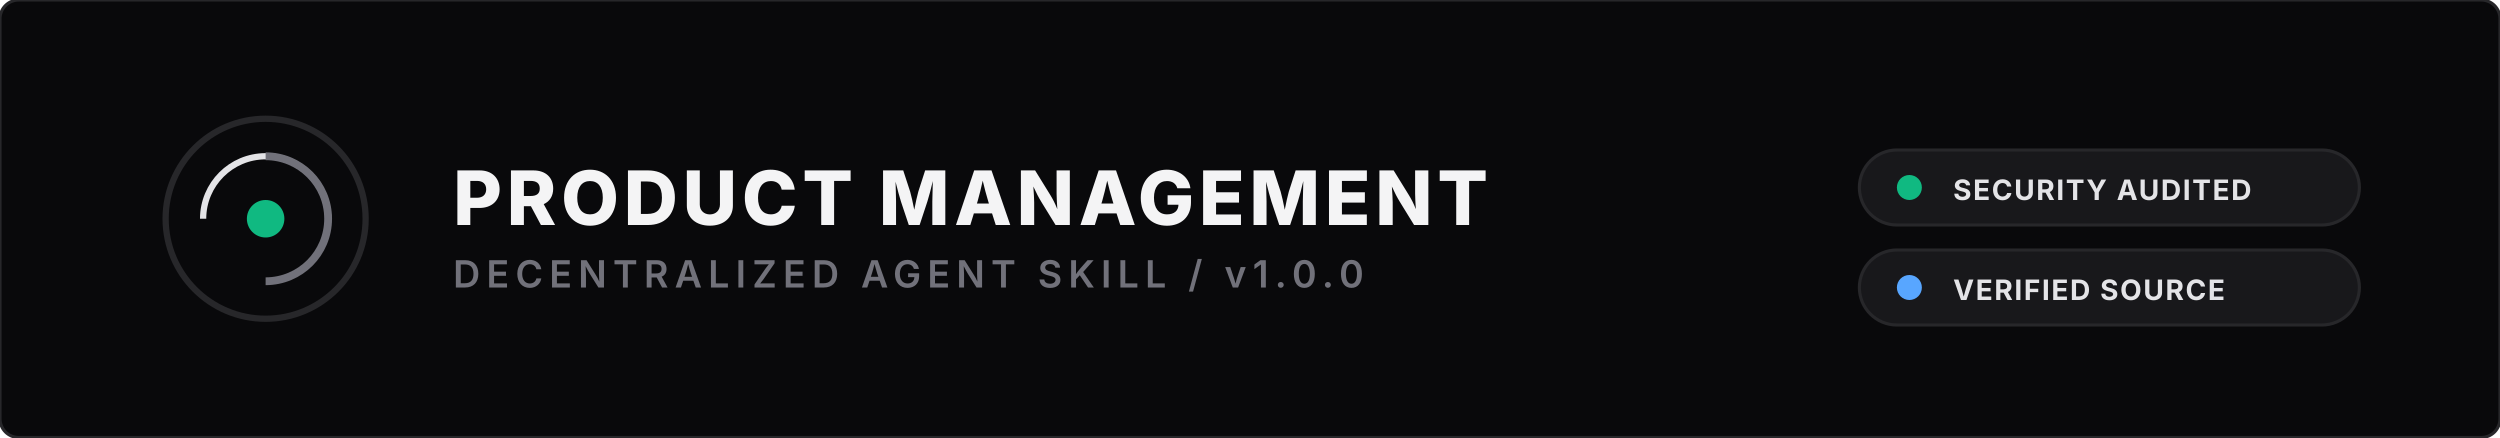
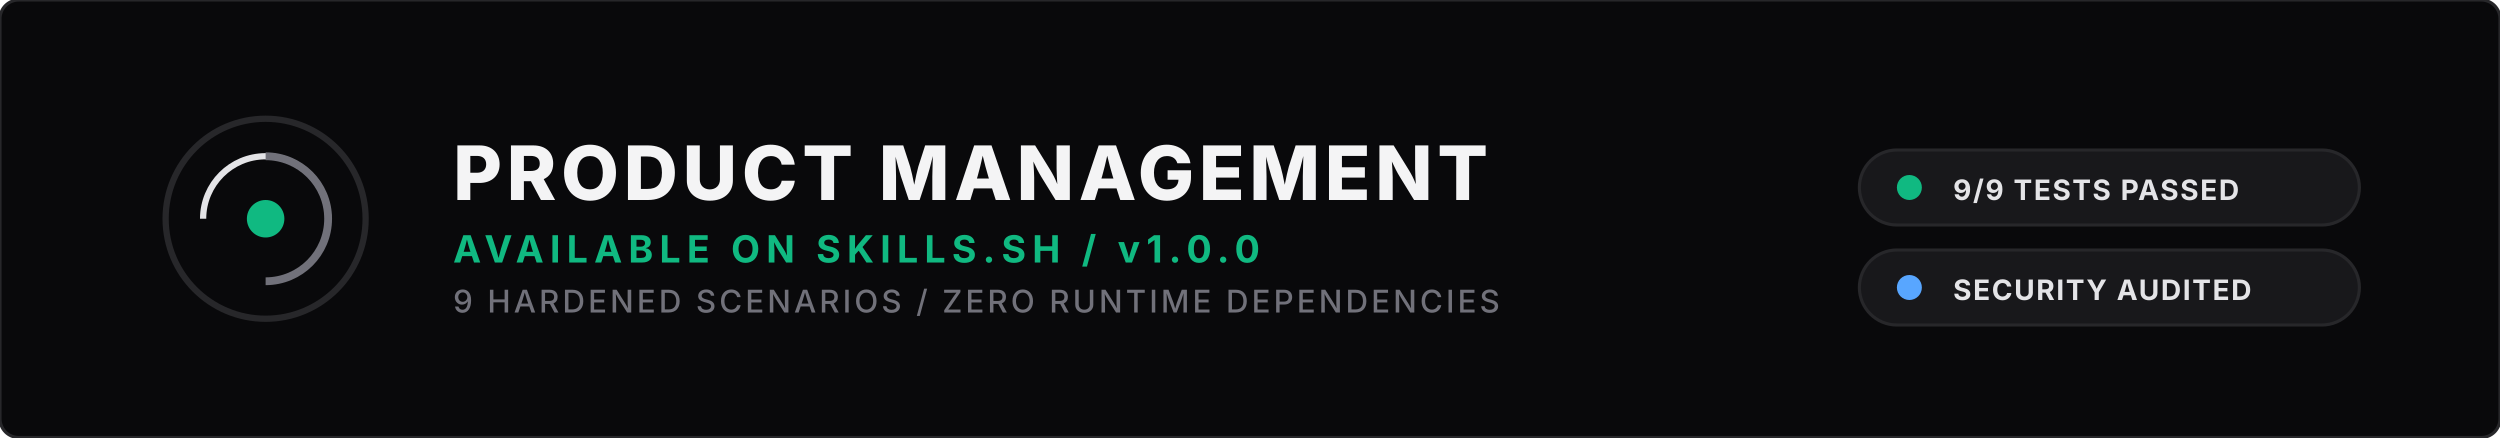
<svg xmlns="http://www.w3.org/2000/svg" viewBox="0 0 800 140" width="100%" height="100%">
  <rect width="800" height="140" fill="#09090B" stroke="#27272A" stroke-width="1" rx="6" />
  <g transform="translate(45, 30)">
    <circle cx="40" cy="40" r="32" fill="none" stroke="#27272A" stroke-width="2" />
    <path d="M 20 40 A 20 20 0 0 1 60 40" fill="none" stroke="#E4E4E7" stroke-width="2" />
    <path d="M 40 20 A 20 20 0 0 1 40 60" fill="none" stroke="#71717A" stroke-width="2.5" />
    <circle cx="40" cy="40" r="6" fill="#10B981" />
  </g>
-   <g transform="translate(145, 50)">
+   <g transform="translate(145, 42)">
    <text x="0" y="22" font-family="system-ui, -apple-system, sans-serif" font-size="24" font-weight="800" fill="#F4F4F5" letter-spacing="1.5">PRODUCT MANAGEMENT</text>
-     <text x="0" y="42" font-family="system-ui, -apple-system, sans-serif" font-size="12" font-weight="600" fill="#71717A" letter-spacing="2">DECENTRALIZED AGENT SKILL / v1.0.0</text>
+     <text x="0" y="42" font-family="system-ui, -apple-system, sans-serif" font-size="12" font-weight="700" fill="#10B981" letter-spacing="2">AVAILABLE ON SKILLS.SH / v1.0.0</text>
+     <text x="0" y="58" font-family="system-ui, -apple-system, sans-serif" font-size="10" font-weight="500" fill="#71717A" letter-spacing="1">9 HARDENED SCENARIOS / ZERO RUNTIME DEPENDENCIES</text>
  </g>
  <g transform="translate(595, 48)">
    <rect x="0" y="0" width="160" height="24" rx="12" fill="#18181B" stroke="#27272A" stroke-width="1" />
    <circle cx="16" cy="12" r="4" fill="#10B981" />
-     <text x="30" y="16" font-family="system-ui, -apple-system, sans-serif" font-size="9" font-weight="700" fill="#E4E4E7" letter-spacing="0.5">SECURITY AUDITED</text>
+     <text x="30" y="16" font-family="system-ui, -apple-system, sans-serif" font-size="9" font-weight="700" fill="#E4E4E7" letter-spacing="0.5">9/9 TESTS PASSED</text>
    <rect x="0" y="32" width="160" height="24" rx="12" fill="#18181B" stroke="#27272A" stroke-width="1" />
    <circle cx="16" cy="44" r="4" fill="#58A6FF" />
-     <text x="30" y="48" font-family="system-ui, -apple-system, sans-serif" font-size="9" font-weight="700" fill="#E4E4E7" letter-spacing="0.5">VERIFIED SOURCE</text>
+     <text x="30" y="48" font-family="system-ui, -apple-system, sans-serif" font-size="9" font-weight="700" fill="#E4E4E7" letter-spacing="0.5">SECURITY AUDITED</text>
  </g>
</svg>
